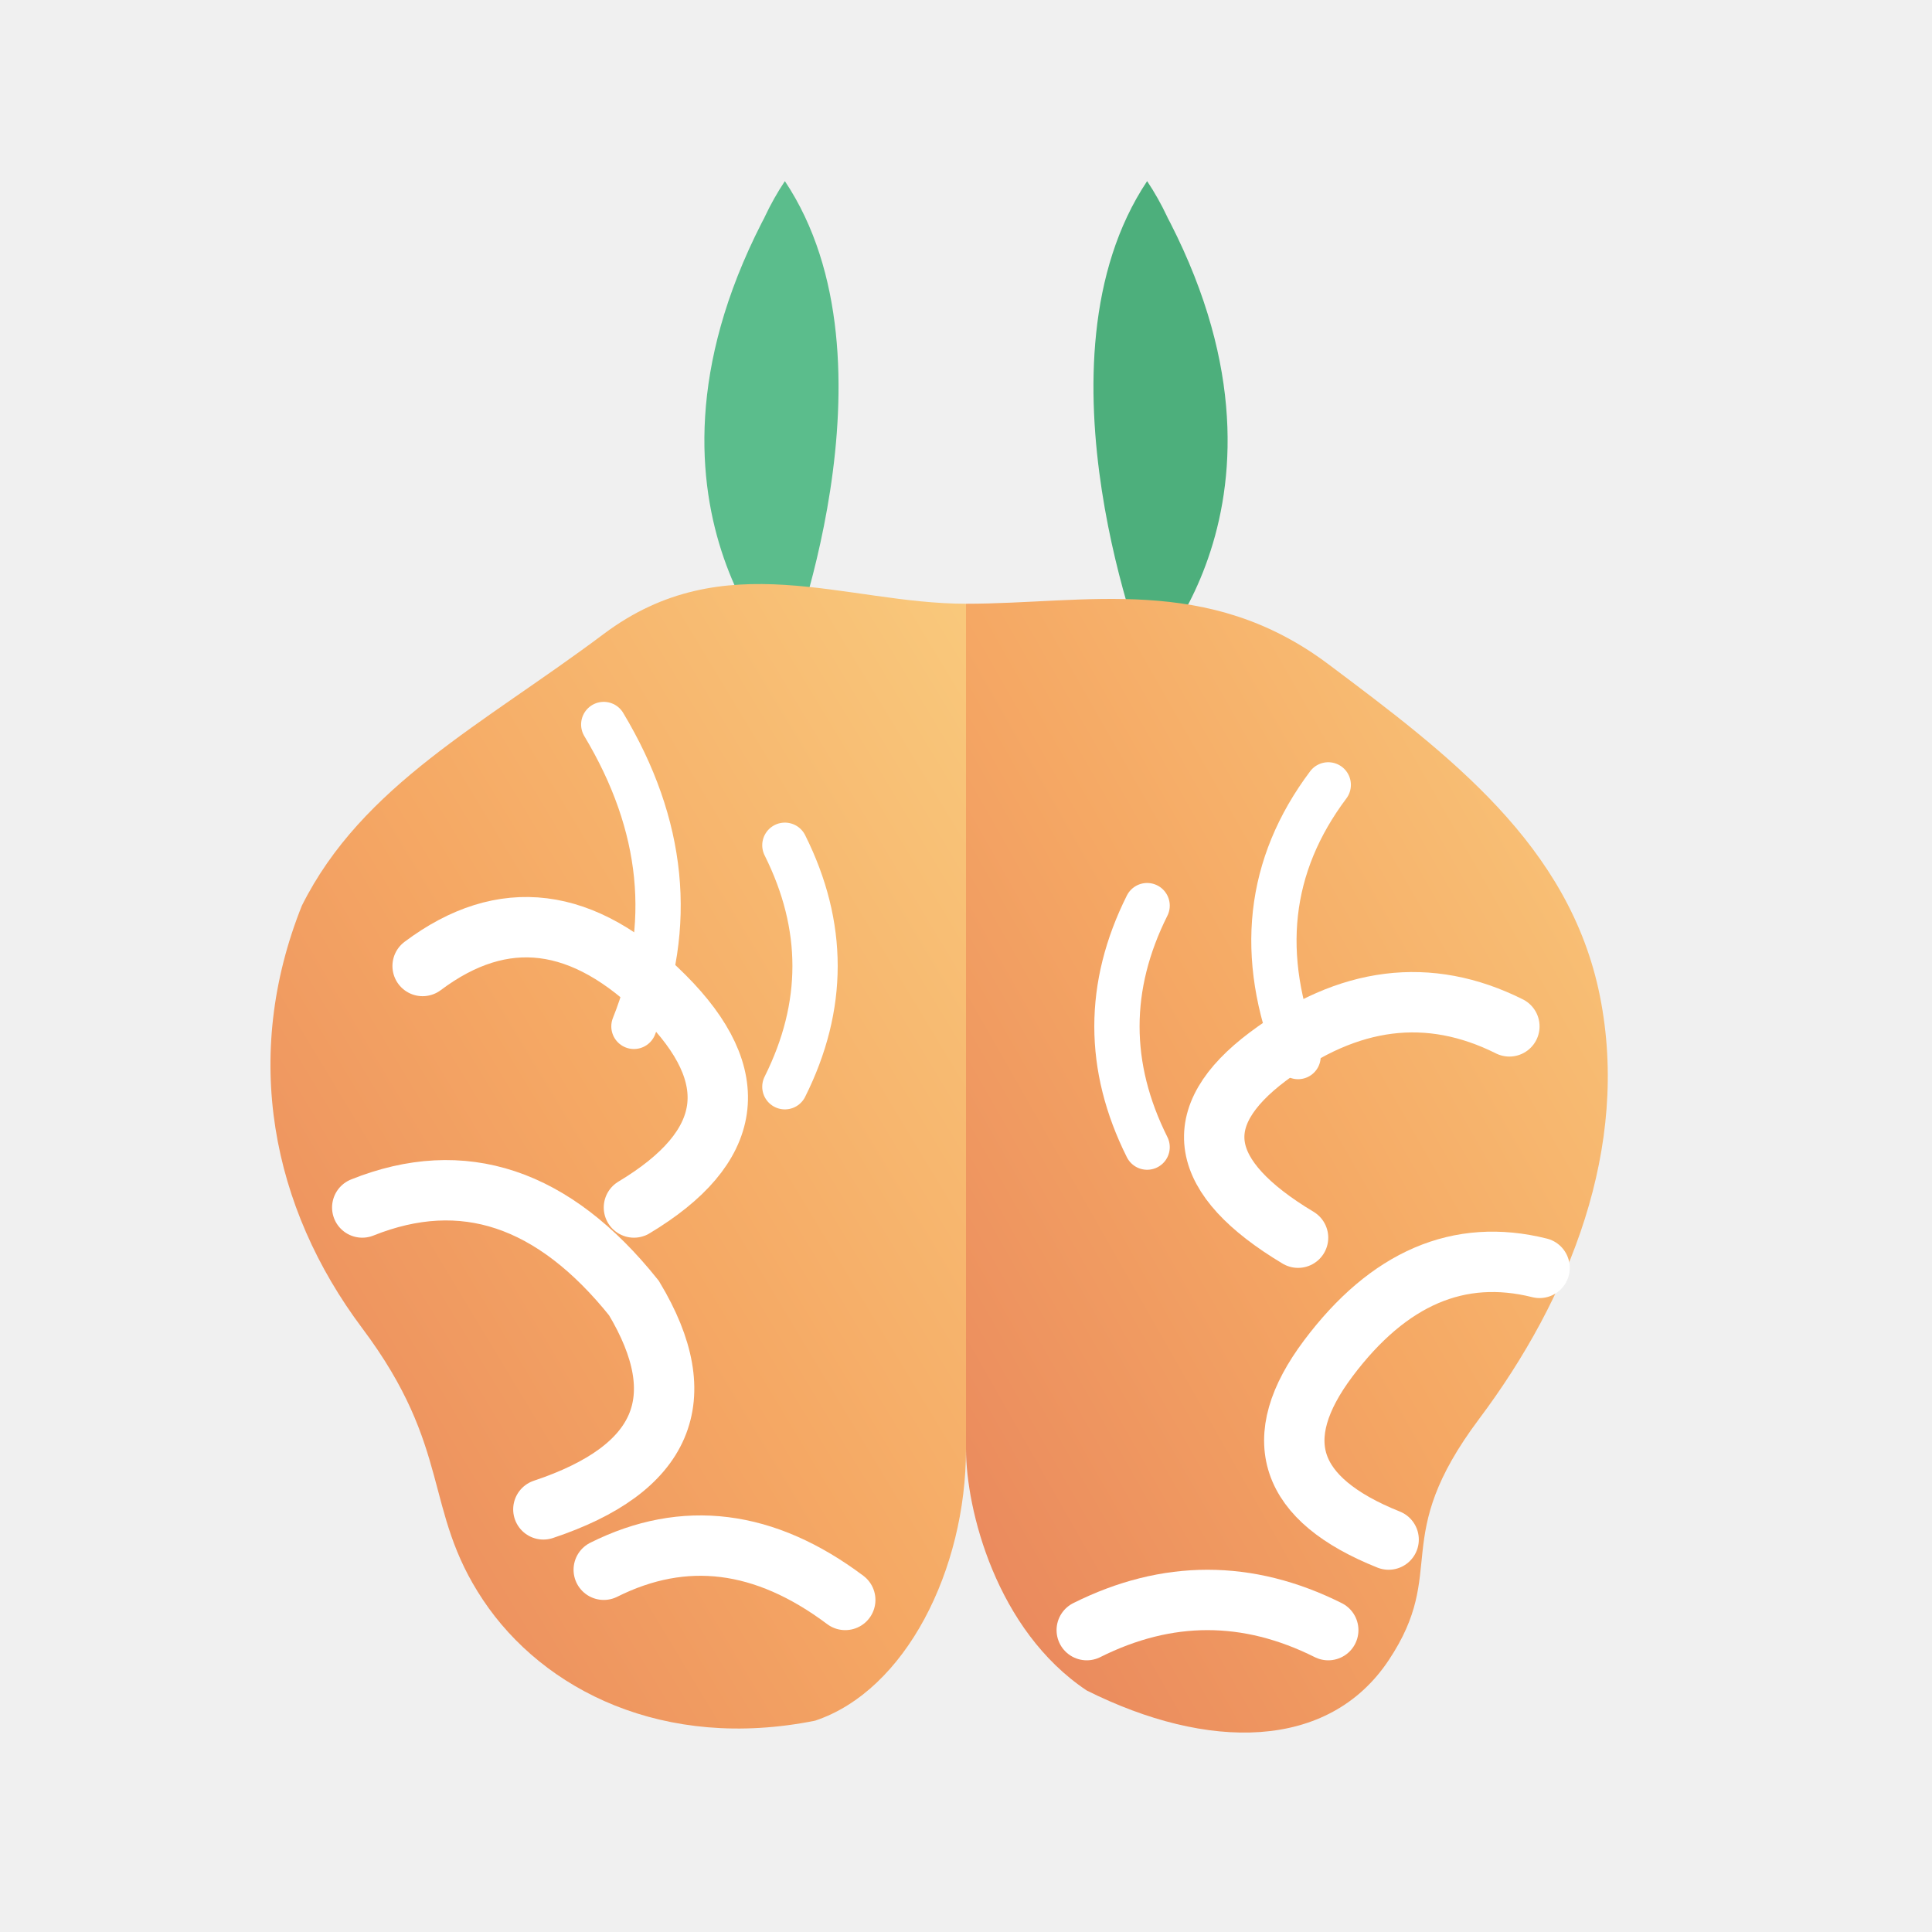
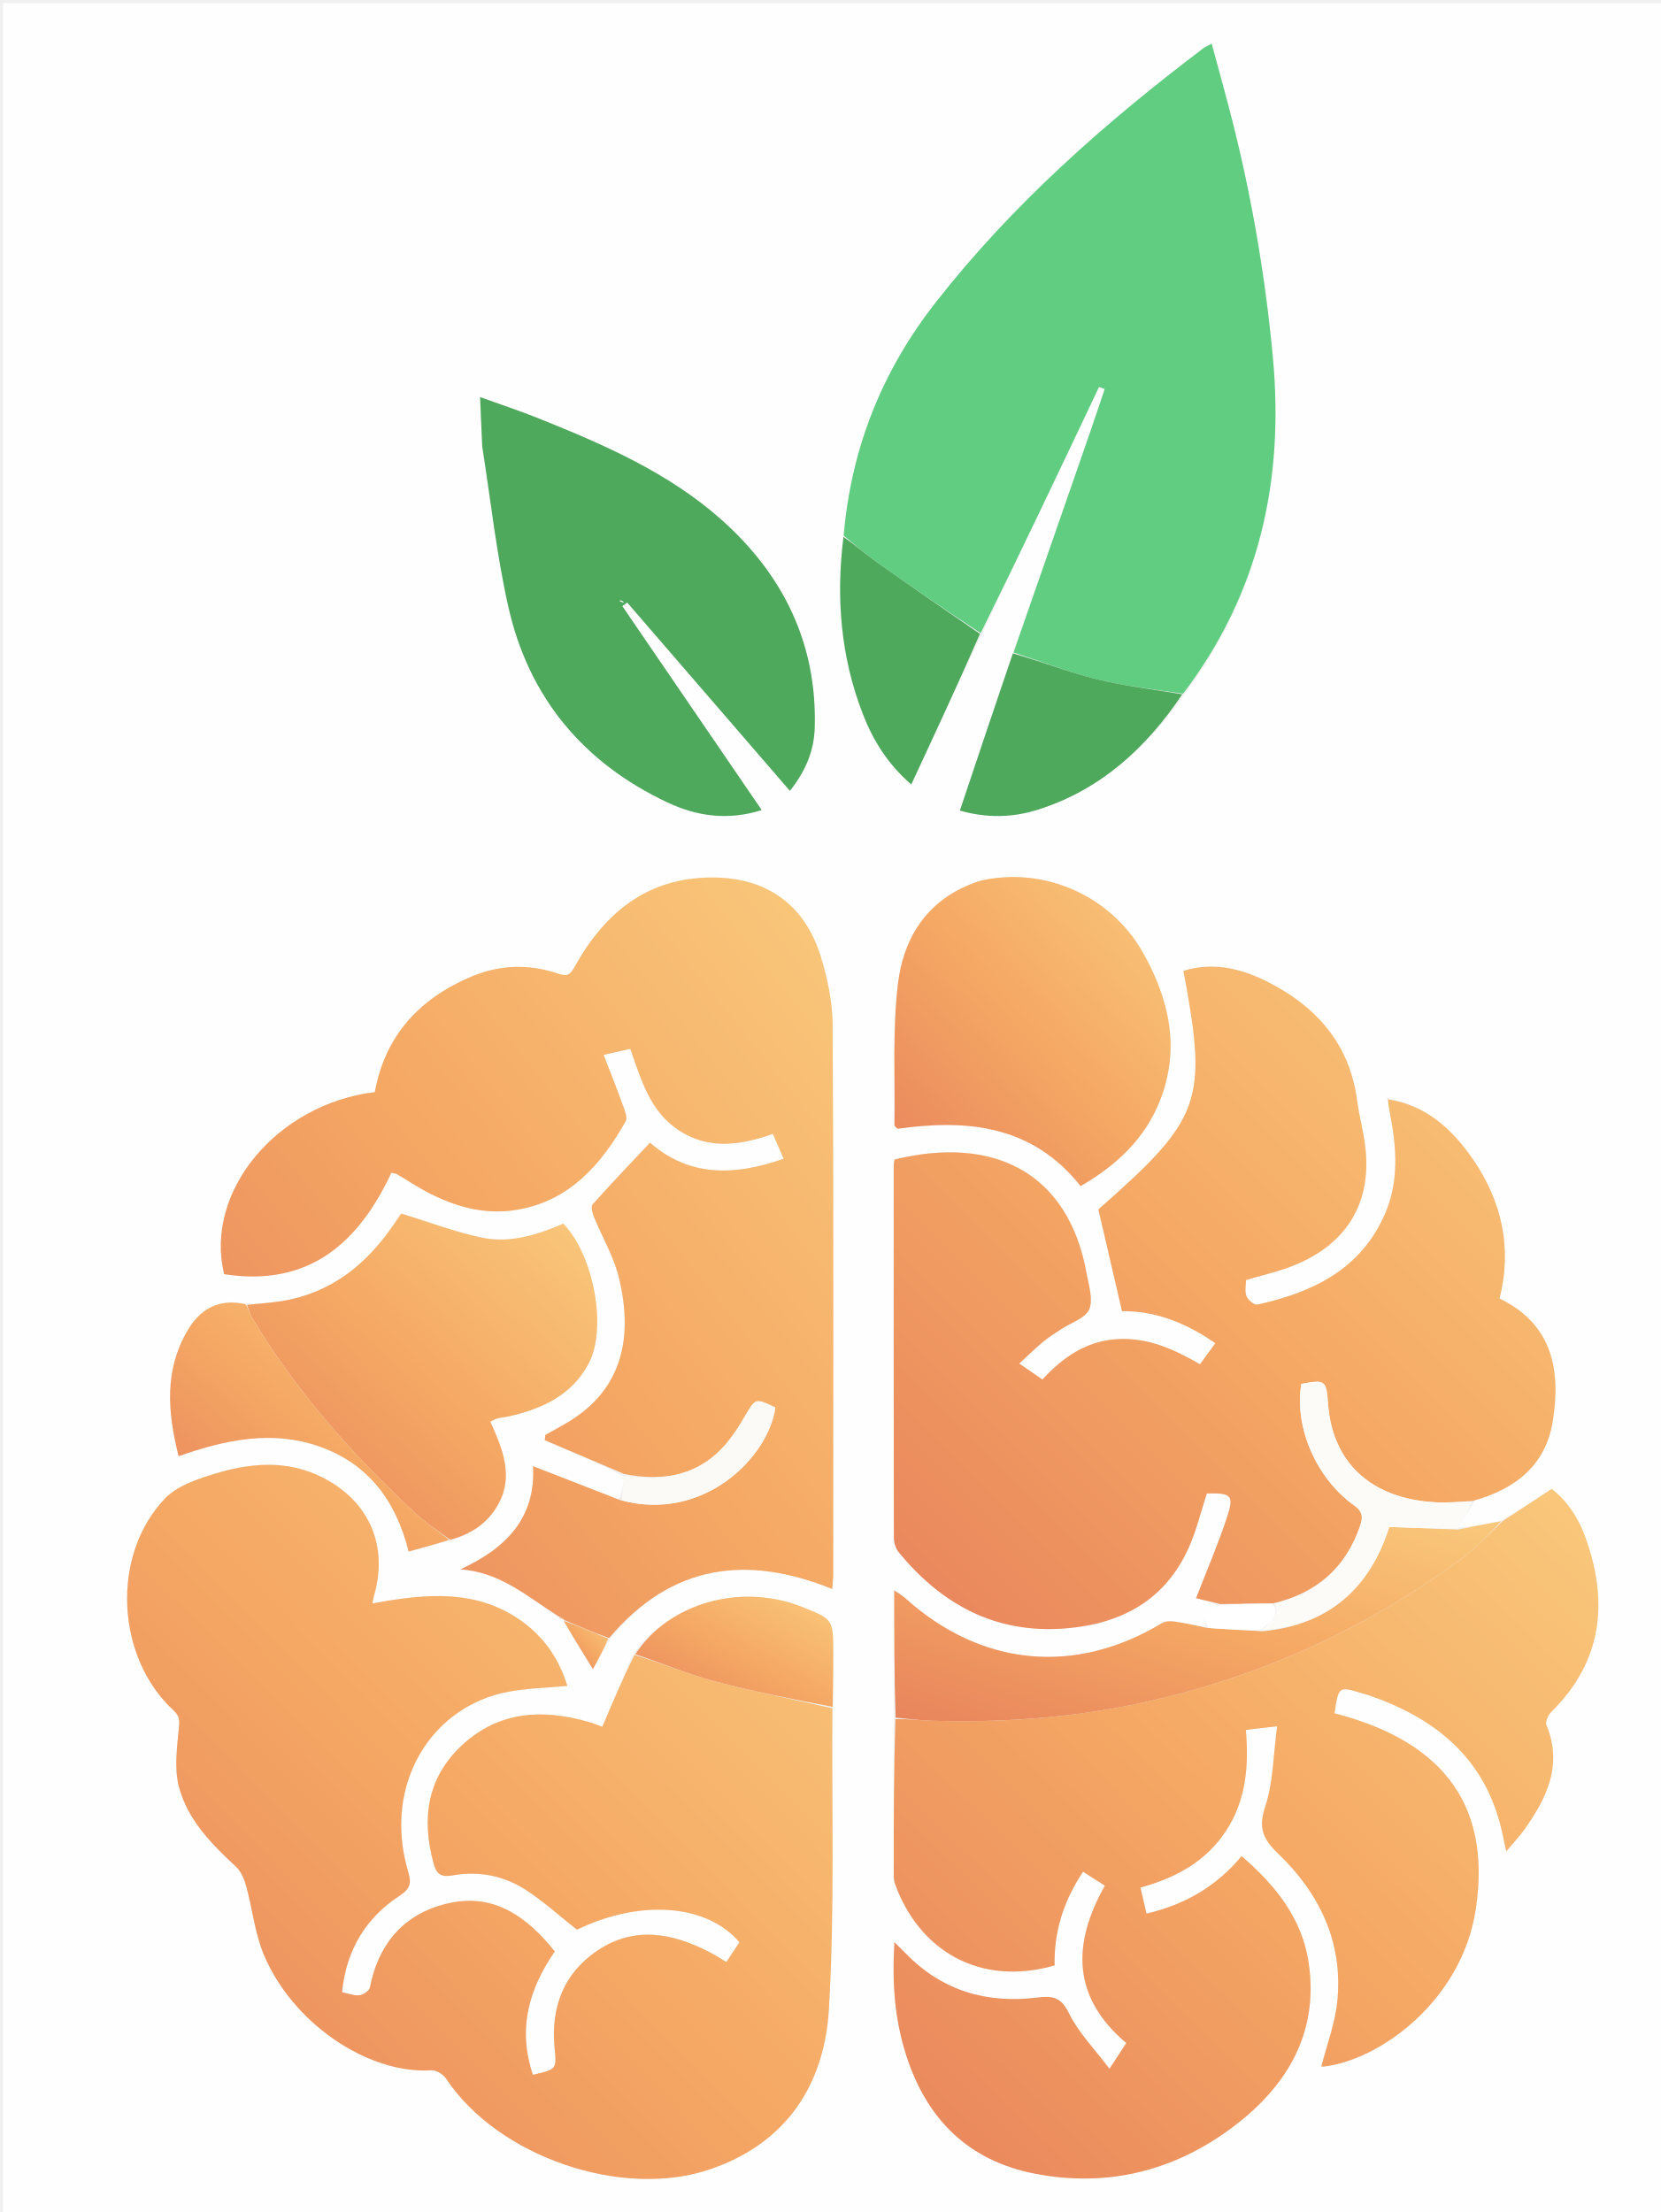
- <svg xmlns="http://www.w3.org/2000/svg" viewBox="0 0 64 64" width="64" height="64" fill="none">
+ <svg xmlns="http://www.w3.org/2000/svg" version="1.1" id="Layer_1" x="0px" y="0px" width="100%" viewBox="0 0 524 698" enable-background="new 0 0 524 698" xml:space="preserve">
  <defs>
-     <linearGradient id="brainGradient" x1="0%" y1="100%" x2="100%" y2="0%">
+     <linearGradient id="orangeGradient" x1="0%" y1="100%" x2="100%" y2="0%">
      <stop offset="0%" stop-color="#E8845C" />
      <stop offset="50%" stop-color="#F5A864" />
      <stop offset="100%" stop-color="#F9C97C" />
    </linearGradient>
  </defs>
-   <path d="M26 22 C26 22 22 12 26 6 C30 12 26 22 26 22 C26 22 20 16 26 6" fill="#5BBD8C" />
-   <path d="M38 22 C38 22 42 12 38 6 C34 12 38 22 38 22 C38 22 44 16 38 6" fill="#4DAF7C" />
-   <path d="M32 20        C28 20 24 18 20 21        C16 24 12 26 10 30        C8 35 9 40 12 44        C15 48 14 50 16 53        C18 56 22 58 27 57        C30 56 32 52 32 48        L32 20Z" fill="url(#brainGradient)" />
-   <path d="M32 20        C36 20 40 19 44 22        C48 25 52 28 53 33        C54 38 52 43 49 47        C46 51 48 52 46 55        C44 58 40 58 36 56        C33 54 32 50 32 48        L32 20Z" fill="url(#brainGradient)" />
-   <path d="M14 32 Q18 29 22 33 Q26 37 21 40" stroke="white" stroke-width="2" stroke-linecap="round" fill="none" />
-   <path d="M12 40 Q17 38 21 43 Q24 48 18 50" stroke="white" stroke-width="2" stroke-linecap="round" fill="none" />
-   <path d="M20 52 Q24 50 28 53" stroke="white" stroke-width="2" stroke-linecap="round" fill="none" />
-   <path d="M20 24 Q23 29 21 34" stroke="white" stroke-width="1.5" stroke-linecap="round" fill="none" />
-   <path d="M26 28 Q28 32 26 36" stroke="white" stroke-width="1.5" stroke-linecap="round" fill="none" />
-   <path d="M50 34 Q46 32 42 35 Q38 38 43 41" stroke="white" stroke-width="2" stroke-linecap="round" fill="none" />
-   <path d="M51 42 Q47 41 44 45 Q41 49 46 51" stroke="white" stroke-width="2" stroke-linecap="round" fill="none" />
-   <path d="M44 54 Q40 52 36 54" stroke="white" stroke-width="2" stroke-linecap="round" fill="none" />
-   <path d="M44 26 Q41 30 43 35" stroke="white" stroke-width="1.5" stroke-linecap="round" fill="none" />
-   <path d="M38 30 Q36 34 38 38" stroke="white" stroke-width="1.5" stroke-linecap="round" fill="none" />
+   <path fill="#FEFEFE" opacity="1" stroke="none" d=" M270,699   C180,699 90.5,699 1,699   C1,466.333 1,233.667 1,1   C175.667,1 350.333,1 525,1   C525,233.667 525,466.333 525,699   C440.167,699 355.333,699 270,699  M177.888,511.058   C177.888,511.058 177.84,511.13 177.899,511.83   C180.811,516.557 183.724,521.285 187.057,526.696   C189.014,523.117 190.653,520.121 192.839,516.765   C211.889,493.545 235.626,490.51 262.59,501.418   C262.723,499.312 262.877,498.003 262.877,496.693   C262.887,439.04 263.018,381.385 262.714,323.733   C262.675,316.389 261.141,308.811 258.939,301.767   C253.766,285.22 241.666,276.835 224.528,276.898   C204.09,276.973 190.725,288.123 181.322,305.047   C179.842,307.71 178.882,308.171 176.045,307.213   C166.893,304.124 157.654,304.404 148.742,308.158   C132.359,315.059 121.535,326.76 118.244,344.616   C87.371,348.373 64.373,376.02 70.719,402.065   C97.211,406.174 113.019,392.486 123.482,370.07   C124.219,370.244 124.747,370.257 125.153,370.486   C126.602,371.303 128.021,372.175 129.431,373.059   C139.864,379.606 151.087,383.898 163.501,381.69   C179.772,378.796 189.708,367.455 197.396,353.842   C198.045,352.693 197.139,350.455 196.565,348.865   C194.683,343.647 192.62,338.494 190.452,332.864   C193.929,332.079 196.296,331.544 198.866,330.963   C202.321,340.856 205.126,350.815 214.311,356.768   C223.709,362.86 233.625,361.391 243.845,357.823   C245.04,360.567 246.054,362.897 247.246,365.635   C231.575,371.183 217.318,371.3 205.089,360.569   C198.85,367.21 192.796,373.528 186.971,380.051   C186.378,380.715 186.875,382.728 187.357,383.916   C189.977,390.371 193.684,396.539 195.292,403.221   C199.761,421.782 196.458,438.045 179.926,448.314   C177.359,449.908 174.674,451.314 172.043,452.808   C171.995,453.36 171.946,453.913 171.897,454.465   C180.262,458.02 188.626,461.574 196.996,465.95   C196.649,468.375 196.303,470.801 195.16,473.145   C186.27,469.689 177.38,466.232 168.175,462.652   C169.1,479.032 159.532,488.697 145.211,495.216   C157.847,496.02 166.564,503.958 176.416,510.527   C176.928,510.723 177.44,510.92 177.888,511.058  M380.049,513.494   C376.963,512.879 373.894,512.144 370.784,511.703   C369.447,511.513 367.755,511.486 366.679,512.137   C339.202,528.78 309.45,525.888 285.464,504.165   C284.591,503.374 283.518,502.804 282.135,501.854   C282.135,515.761 282.135,528.892 282.011,542.951   C281.997,558.779 281.974,574.607 281.983,590.435   C281.984,591.757 281.927,593.176 282.359,594.385   C289.828,615.298 308.883,626.987 332.736,620.206   C332.495,609.574 335.561,599.839 341.713,590.62   C344.174,592.197 346.216,593.507 348.595,595.032   C338.257,613.371 338.205,630.201 355.358,644.688   C353.807,647.059 352.404,649.207 350.051,652.805   C345.243,646.407 340.205,641.348 337.258,635.274   C334.778,630.161 332.086,629.733 327.265,630.33   C311.345,632.301 297.257,628.222 285.829,616.472   C284.792,615.406 283.718,614.376 282.197,612.87   C281.401,625.662 282.284,637.227 285.884,648.471   C292.352,668.675 305.508,681.863 326.637,685.928   C349.474,690.322 370.545,685.019 388.894,671.245   C405.722,658.613 416.079,641.987 412.955,619.746   C410.952,605.483 402.529,595.013 391.742,585.705   C383.69,595.321 373.848,601.017 361.734,603.839   C361.072,600.989 360.487,598.468 359.826,595.62   C371.051,592.535 380.522,587.383 386.879,577.644   C393.168,568.009 394.047,557.227 393.084,545.865   C396.182,545.508 398.719,545.215 402.945,544.727   C401.718,553.875 401.738,562.379 399.2,570.035   C396.989,576.705 398.37,580.21 403.137,584.78   C416.359,597.458 423.871,612.973 421.909,631.723   C421.193,638.564 418.652,645.214 416.61,652.06   C416.765,652.067 416.92,652.074 417.888,652.219   C435.073,650.222 461.226,631.529 465.625,602.42   C470.922,567.374 452.784,548.822 421.042,540.627   C422.345,532.078 422.345,532.078 429.65,534.289   C430.445,534.53 431.254,534.731 432.039,535.003   C452.361,542.046 467.746,554.087 473.399,575.942   C474.001,578.269 474.447,580.636 475.231,584.187   C477.65,581.306 479.464,579.425 480.958,577.317   C488.022,567.348 493.128,556.97 487.906,544.323   C487.492,543.322 488.42,541.222 489.369,540.285   C505.71,524.142 507.629,505.24 500.019,484.612   C497.835,478.691 494.322,473.509 489.566,469.828   C484.03,473.464 479.046,476.738 473.268,480.001   C468.853,480.887 464.438,481.772 460.025,481.982   C461.656,479.252 463.288,476.523 465.478,473.344   C478.42,469.809 487.697,462.113 489.891,448.564   C492.496,432.483 489.929,417.903 473.127,409.753   C477.161,393.624 473.806,378.888 464.57,365.585   C458.103,356.269 449.954,348.799 437.984,346.622   C437.868,346.588 437.753,346.554 437.638,346.52   C437.744,346.693 437.85,346.865 437.89,347.871   C438.106,349.013 438.315,350.157 438.538,351.297   C440.644,362.05 441.476,372.752 436.926,383.153   C429.252,400.694 414.082,407.813 396.724,411.669   C395.763,411.882 393.746,410.208 393.267,408.998   C392.658,407.459 393.12,405.497 393.12,403.918   C397.992,402.486 402.529,401.437 406.859,399.829   C424.35,393.334 432.743,380.243 430.819,362.368   C430.269,357.26 428.846,352.251 428.164,347.152   C425.721,328.891 414.754,317.05 398.984,309.353   C391.057,305.484 382.372,303.555 373.39,306.36   C381.12,347.607 379.19,352.931 346.545,381.634   C349.038,392.362 351.463,402.801 354.004,413.741   C364.42,413.603 374.117,417.355 383.442,423.852   C381.717,426.22 380.218,428.277 378.612,430.483   C370.177,425.645 361.975,421.94 352.35,422.572   C342.541,423.216 335.299,428.381 328.887,435.3   C326.398,433.59 324.296,432.146 321.571,430.273   C324.478,427.604 326.722,425.379 329.146,423.372   C330.929,421.896 332.932,420.68 334.866,419.392   C337.907,417.367 342.41,416.009 343.639,413.204   C344.976,410.156 343.533,405.732 342.864,401.986   C337.066,369.526 313.084,358.315 282.222,365.889   C282.141,366.483 281.978,367.128 281.977,367.774   C281.964,406.925 281.948,446.076 282.026,485.227   C282.029,486.757 282.564,488.607 283.514,489.765   C297.116,506.34 314.159,515.619 336.143,513.85   C353.845,512.425 367.764,504.931 375.193,488.061   C377.568,482.669 378.95,476.841 380.768,471.268   C388.49,471.087 389.413,471.797 387.186,478.604   C384.376,487.192 380.77,495.519 377.368,504.32   C379.244,504.772 382.117,505.464 384.832,506.852   C382.997,507.648 381.161,508.444 379.336,509.235   C379.932,510.856 380.423,512.19 380.049,513.494  M142.743,485.987   C148.618,484.074 153.514,480.829 156.764,475.451   C162.392,466.14 158.605,457.303 154.703,448.592   C155.86,448.067 156.432,447.695 157.058,447.546   C158.183,447.278 159.351,447.198 160.481,446.946   C171.074,444.586 180.581,440.16 185.789,430.138   C191.689,418.784 187.139,395.718 177.716,386.13   C169.605,389.627 161.031,392.386 152.177,390.563   C143.677,388.813 135.469,385.652 126.586,382.944   C126.185,383.531 125.256,384.881 124.334,386.236   C115.664,398.973 104.482,408.073 88.816,410.56   C85.223,411.13 81.576,411.359 77.124,411.392   C68.942,409.583 63.07,413.192 59.146,419.885   C51.828,432.366 52.838,445.549 56.351,459.498   C71.224,454.28 85.864,451.223 100.687,456.418   C116.01,461.788 124.863,473.299 128.926,489.583   C133.526,488.336 137.768,487.186 142.743,485.987  M374.013,218.714   C397.476,187.031 405.208,151.305 401.579,112.549   C399.264,87.825 395.142,63.429 389.126,39.351   C387.011,30.888 384.631,22.49 382.3,13.794   C380.921,14.528 380.283,14.766 379.764,15.159   C348.591,38.747 319.456,64.462 295.242,95.401   C278.257,117.104 268.502,141.58 266.041,169.881   C263.715,188.806 265.295,207.326 272.192,225.196   C275.43,233.582 280.083,241.112 287.515,247.536   C295.042,231.345 302.295,215.742 310.001,199.656   C322.251,173.806 334.501,147.955 346.751,122.105   C347.35,122.322 347.948,122.539 348.547,122.756   C346.964,127.445 345.413,132.145 343.791,136.821   C335.802,159.848 327.794,182.868 319.357,206.459   C313.895,222.777 308.433,239.095 302.847,255.786   C311.537,258.23 319.574,257.984 327.455,255.496   C347.374,249.208 361.786,235.832 374.013,218.714  M199.541,522.422   C196.426,529.781 193.311,537.14 190.03,544.89   C189.138,544.571 187.473,543.877 185.752,543.378   C171.325,539.189 157.538,539.903 145.987,550.496   C134.763,560.789 132.899,573.771 136.814,588.096   C137.82,591.778 139.565,592.355 142.885,591.768   C151.271,590.286 159.238,591.954 166.255,596.591   C171.74,600.215 176.669,604.68 182.026,608.914   C201.908,599.287 222.937,600.725 233.294,612.876   C231.997,614.842 230.658,616.873 229.179,619.117   C227.241,617.968 225.727,616.977 224.132,616.14   C212.414,609.991 200.316,607.622 188.619,615.414   C177.859,622.582 173.744,633.38 174.97,646.192   C175.619,652.972 175.656,652.969 168.155,654.703   C163.258,640.444 166.812,627.694 175.054,615.771   C166.464,605.066 156.277,597.547 142.262,600.416   C128.086,603.318 119.524,612.75 116.694,627.189   C116.493,628.213 114.611,629.454 113.392,629.599   C111.72,629.797 109.934,629.045 107.917,628.644   C109.239,615.293 115.438,605.168 126.114,598.178   C129.904,595.695 129.711,593.786 128.671,590.2   C120.778,563 136.105,538.249 160.612,533.797   C166.548,532.719 172.655,532.585 178.984,531.988   C176.619,524.08 172.17,517.302 165.58,512.285   C151.002,501.186 134.424,502.823 117.484,505.984   C117.704,504.905 117.783,504.289 117.956,503.7   C122.629,487.841 116.521,473.726 101.789,466.237   C90.452,460.474 78.78,461.645 67.301,465.18   C61.889,466.846 55.759,468.966 52.038,472.868   C34.947,490.791 36.524,522.891 54.748,539.715   C56.83,541.638 56.637,543.171 56.392,545.719   C55.815,551.706 54.965,558.1 56.433,563.756   C59.141,574.188 66.659,581.819 74.45,589.034   C76.078,590.543 77.097,593.034 77.704,595.261   C79.619,602.274 80.362,609.72 83.071,616.383   C91.851,637.976 115.736,654.563 136.147,653.281   C137.635,653.187 139.823,654.53 140.7,655.857   C156.999,680.51 196.18,694.062 224.11,684.5   C248.187,676.258 260.124,657.757 261.533,633.934   C263.397,602.398 262.382,570.69 262.836,538.133   C262.855,532.64 262.886,527.146 262.89,521.653   C262.899,510.978 262.893,510.978 253.002,507.046   C233.752,499.391 210.974,505.825 199.541,522.422  M152.171,141.31   C154.845,158.042 156.667,174.967 160.382,191.464   C166.811,220.011 183.937,240.591 210.42,253.133   C219.802,257.575 229.617,259.007 240.326,255.618   C225.463,233.869 210.902,212.562 196.341,191.256   C196.859,190.881 197.376,190.507 197.893,190.133   C214.9,209.82 231.907,229.507 249.219,249.547   C254.223,243.241 256.831,236.895 257.049,229.684   C257.852,203.084 247.076,181.345 227.676,164.049   C210.949,149.134 190.494,140.274 169.899,132.006   C164.018,129.646 157.985,127.663 151.463,125.305   C151.717,131.093 151.921,135.73 152.171,141.31  M308.832,278.027   C292.966,283.172 285.072,295.368 283.273,310.715   C281.557,325.346 282.429,340.28 282.196,355.081   C282.192,355.322 282.605,355.568 283.157,356.185   C304.868,353.144 325.553,354.859 340.942,374.277   C352.205,367.747 361.217,359.384 365.988,347.275   C372.5,330.748 368.843,315.032 360.466,300.353   C350.171,282.315 328.97,273.303 308.832,278.027  z" />
+   <path fill="url(#orangeGradient)" opacity="1" stroke="none" d=" M262.605,539.056   C262.382,570.69 263.397,602.398 261.533,633.934   C260.124,657.757 248.187,676.258 224.11,684.5   C196.18,694.062 156.999,680.51 140.7,655.857   C139.823,654.53 137.635,653.187 136.147,653.281   C115.736,654.563 91.851,637.976 83.071,616.383   C80.362,609.72 79.619,602.274 77.704,595.261   C77.097,593.034 76.078,590.543 74.45,589.034   C66.659,581.819 59.141,574.188 56.433,563.756   C54.965,558.1 55.815,551.706 56.392,545.719   C56.637,543.171 56.83,541.638 54.748,539.715   C36.524,522.891 34.947,490.791 52.038,472.868   C55.759,468.966 61.889,466.846 67.301,465.18   C78.78,461.645 90.452,460.474 101.789,466.237   C116.521,473.726 122.629,487.841 117.956,503.7   C117.783,504.289 117.704,504.905 117.484,505.984   C134.424,502.823 151.002,501.186 165.58,512.285   C172.17,517.302 176.619,524.08 178.984,531.988   C172.655,532.585 166.548,532.719 160.612,533.797   C136.105,538.249 120.778,563 128.671,590.2   C129.711,593.786 129.904,595.695 126.114,598.178   C115.438,605.168 109.239,615.293 107.917,628.644   C109.934,629.045 111.72,629.797 113.392,629.599   C114.611,629.454 116.493,628.213 116.694,627.189   C119.524,612.75 128.086,603.318 142.262,600.416   C156.277,597.547 166.464,605.066 175.054,615.771   C166.812,627.694 163.258,640.444 168.155,654.703   C175.656,652.969 175.619,652.972 174.97,646.192   C173.744,633.38 177.859,622.582 188.619,615.414   C200.316,607.622 212.414,609.991 224.132,616.14   C225.727,616.977 227.241,617.968 229.179,619.117   C230.658,616.873 231.997,614.842 233.294,612.876   C222.937,600.725 201.908,599.287 182.026,608.914   C176.669,604.68 171.74,600.215 166.255,596.591   C159.238,591.954 151.271,590.286 142.885,591.768   C139.565,592.355 137.82,591.778 136.814,588.096   C132.899,573.771 134.763,560.789 145.987,550.496   C157.538,539.903 171.325,539.189 185.752,543.378   C187.473,543.877 189.138,544.571 190.03,544.89   C193.311,537.14 196.426,529.781 200.185,522.215   C208.92,524.854 216.872,528.219 225.134,530.425   C237.51,533.729 250.104,536.22 262.605,539.056  z" />
+   <path fill="url(#orangeGradient)" opacity="1" stroke="none" d=" M438.06,346.933   C449.954,348.799 458.103,356.269 464.57,365.585   C473.806,378.888 477.161,393.624 473.127,409.753   C489.929,417.903 492.496,432.483 489.891,448.564   C487.697,462.113 478.42,469.809 464.738,473.597   C460.179,473.925 456.343,474.266 452.543,474.031   C432.416,472.784 420.302,461.437 418.998,442.807   C418.492,435.562 418.088,435.269 410.591,436.693   C408.298,450.145 415.144,466.357 427.12,474.946   C429.844,476.899 430.154,478.524 429.119,481.536   C424.574,494.767 415.434,502.717 401.533,505.989   C395.707,506.037 390.349,506.097 384.991,506.157   C382.117,505.464 379.244,504.772 377.368,504.32   C380.77,495.519 384.376,487.192 387.186,478.604   C389.413,471.797 388.49,471.087 380.768,471.268   C378.95,476.841 377.568,482.669 375.193,488.061   C367.764,504.931 353.845,512.425 336.143,513.85   C314.159,515.619 297.116,506.34 283.514,489.765   C282.564,488.607 282.029,486.757 282.026,485.227   C281.948,446.076 281.964,406.925 281.977,367.774   C281.978,367.128 282.141,366.483 282.222,365.889   C313.084,358.315 337.066,369.526 342.864,401.986   C343.533,405.732 344.976,410.156 343.639,413.204   C342.41,416.009 337.907,417.367 334.866,419.392   C332.932,420.68 330.929,421.896 329.146,423.372   C326.722,425.379 324.478,427.604 321.571,430.273   C324.296,432.146 326.398,433.59 328.887,435.3   C335.299,428.381 342.541,423.216 352.35,422.572   C361.975,421.94 370.177,425.645 378.612,430.483   C380.218,428.277 381.717,426.22 383.442,423.852   C374.117,417.355 364.42,413.603 354.004,413.741   C351.463,402.801 349.038,392.362 346.545,381.634   C379.19,352.931 381.12,347.607 373.39,306.36   C382.372,303.555 391.057,305.484 398.984,309.353   C414.754,317.05 425.721,328.891 428.164,347.152   C428.846,352.251 430.269,357.26 430.819,362.368   C432.743,380.243 424.35,393.334 406.859,399.829   C402.529,401.437 397.992,402.486 393.12,403.918   C393.12,405.497 392.658,407.459 393.267,408.998   C393.746,410.208 395.763,411.882 396.724,411.669   C414.082,407.813 429.252,400.694 436.926,383.153   C441.476,372.752 440.644,362.05 438.538,351.297   C438.315,350.157 438.106,349.013 437.95,347.429   C438.01,346.987 438.06,346.933 438.06,346.933  z" />
+   <path fill="url(#orangeGradient)" opacity="1" stroke="none" d=" M474.062,480.012   C479.046,476.738 484.03,473.464 489.566,469.828   C494.322,473.509 497.835,478.691 500.019,484.612   C507.629,505.24 505.71,524.142 489.369,540.285   C488.42,541.222 487.492,543.322 487.906,544.323   C493.128,556.97 488.022,567.348 480.958,577.317   C479.464,579.425 477.65,581.306 475.231,584.187   C474.447,580.636 474.001,578.269 473.399,575.942   C467.746,554.087 452.361,542.046 432.039,535.003   C431.254,534.731 430.445,534.53 429.65,534.289   C422.345,532.078 422.345,532.078 421.042,540.627   C452.784,548.822 470.922,567.374 465.625,602.42   C461.226,631.529 435.073,650.222 417.449,652.117   C417.011,652.014 416.944,651.951 416.944,651.951   C418.652,645.214 421.193,638.564 421.909,631.723   C423.871,612.973 416.359,597.458 403.137,584.78   C398.37,580.21 396.989,576.705 399.2,570.035   C401.738,562.379 401.718,553.875 402.945,544.727   C398.719,545.215 396.182,545.508 393.084,545.865   C394.047,557.227 393.168,568.009 386.879,577.644   C380.522,587.383 371.051,592.535 359.826,595.62   C360.487,598.468 361.072,600.989 361.734,603.839   C373.848,601.017 383.69,595.321 391.742,585.705   C402.529,595.013 410.952,605.483 412.955,619.746   C416.079,641.987 405.722,658.613 388.894,671.245   C370.545,685.019 349.474,690.322 326.637,685.928   C305.508,681.863 292.352,668.675 285.884,648.471   C282.284,637.227 281.401,625.662 282.197,612.87   C283.718,614.376 284.792,615.406 285.829,616.472   C297.257,628.222 311.345,632.301 327.265,630.33   C332.086,629.733 334.778,630.161 337.258,635.274   C340.205,641.348 345.243,646.407 350.051,652.805   C352.404,649.207 353.807,647.059 355.358,644.688   C338.205,630.201 338.257,613.371 348.595,595.032   C346.216,593.507 344.174,592.197 341.713,590.62   C335.561,599.839 332.495,609.574 332.736,620.206   C308.883,626.987 289.828,615.298 282.359,594.385   C281.927,593.176 281.984,591.757 281.983,590.435   C281.974,574.607 281.997,558.779 282.512,542.482   C286.472,542.338 289.924,542.848 293.39,542.958   C315.187,543.65 336.84,542.19 358.208,537.747   C395.986,529.892 430.425,514.404 461.52,491.599   C466.081,488.255 469.9,483.899 474.062,480.012  z" />
+   <path fill="url(#orangeGradient)" opacity="1" stroke="none" d=" M176.19,509.998   C166.564,503.958 157.847,496.02 145.211,495.216   C159.532,488.697 169.1,479.032 168.175,462.652   C177.38,466.232 186.27,469.689 195.849,473.429   C221.954,480.351 242.452,459.926 244.632,444.141   C238.276,441.121 238.355,441.167 235.019,446.915   C233.357,449.778 231.556,452.613 229.451,455.156   C220.85,465.547 209.597,467.614 196.99,465.129   C188.626,461.574 180.262,458.02 171.897,454.465   C171.946,453.913 171.995,453.36 172.043,452.808   C174.674,451.314 177.359,449.908 179.926,448.314   C196.458,438.045 199.761,421.782 195.292,403.221   C193.684,396.539 189.977,390.371 187.357,383.916   C186.875,382.728 186.378,380.715 186.971,380.051   C192.796,373.528 198.85,367.21 205.089,360.569   C217.318,371.3 231.575,371.183 247.246,365.635   C246.054,362.897 245.04,360.567 243.845,357.823   C233.625,361.391 223.709,362.86 214.311,356.768   C205.126,350.815 202.321,340.856 198.866,330.963   C196.296,331.544 193.929,332.079 190.452,332.864   C192.62,338.494 194.683,343.647 196.565,348.865   C197.139,350.455 198.045,352.693 197.396,353.842   C189.708,367.455 179.772,378.796 163.501,381.69   C151.087,383.898 139.864,379.606 129.431,373.059   C128.021,372.175 126.602,371.303 125.153,370.486   C124.747,370.257 124.219,370.244 123.482,370.07   C113.019,392.486 97.211,406.174 70.719,402.065   C64.373,376.02 87.371,348.373 118.244,344.616   C121.535,326.76 132.359,315.059 148.742,308.158   C157.654,304.404 166.893,304.124 176.045,307.213   C178.882,308.171 179.842,307.71 181.322,305.047   C190.725,288.123 204.09,276.973 224.528,276.898   C241.666,276.835 253.766,285.22 258.939,301.767   C261.141,308.811 262.675,316.389 262.714,323.733   C263.018,381.385 262.887,439.04 262.877,496.693   C262.877,498.003 262.723,499.312 262.59,501.418   C235.626,490.51 211.889,493.545 192.181,516.882   C186.962,515.043 182.401,513.087 177.84,511.13   C177.84,511.13 177.888,511.058 177.801,510.83   C177.206,510.401 176.698,510.2 176.19,509.998  z" />
+   <path fill="#60CD80" opacity="1" stroke="none" d=" M319.793,205.891   C327.794,182.868 335.802,159.848 343.791,136.821   C345.413,132.145 346.964,127.445 348.547,122.756   C347.948,122.539 347.35,122.322 346.751,122.105   C334.501,147.955 322.251,173.806 309.411,199.774   C297.896,192.269 286.93,184.706 276.072,176.991   C272.633,174.547 269.482,171.698 266.199,169.034   C268.502,141.58 278.257,117.104 295.242,95.401   C319.456,64.462 348.591,38.747 379.764,15.159   C380.283,14.766 380.921,14.528 382.3,13.794   C384.631,22.49 387.011,30.888 389.126,39.351   C395.142,63.429 399.264,87.825 401.579,112.549   C405.208,151.305 397.476,187.031 373.272,218.886   C363.597,217.499 354.542,216.434 345.767,214.242   C336.963,212.043 328.439,208.721 319.793,205.891  z" />
+   <path fill="#4EA95C" opacity="1" stroke="none" d=" M152.148,140.839   C151.921,135.73 151.717,131.093 151.463,125.305   C157.985,127.663 164.018,129.646 169.899,132.006   C190.494,140.274 210.949,149.134 227.676,164.049   C247.076,181.345 257.852,203.084 257.049,229.684   C256.831,236.895 254.223,243.241 249.219,249.547   C231.907,229.507 214.9,209.82 197.893,190.133   C197.376,190.507 196.859,190.881 196.341,191.256   C210.902,212.562 225.463,233.869 240.326,255.618   C229.617,259.007 219.802,257.575 210.42,253.133   C183.937,240.591 166.811,220.011 160.382,191.464   C156.667,174.967 154.845,158.042 152.148,140.839  M195.323,189.692   C195.837,189.845 196.35,189.998 196.864,190.15   C196.525,189.805 196.187,189.46 195.323,189.692  z" />
+   <path fill="url(#orangeGradient)" opacity="1" stroke="none" d=" M77.954,411.746   C81.576,411.359 85.223,411.13 88.816,410.56   C104.482,408.073 115.664,398.973 124.334,386.236   C125.256,384.881 126.185,383.531 126.586,382.944   C135.469,385.652 143.677,388.813 152.177,390.563   C161.031,392.386 169.605,389.627 177.716,386.13   C187.139,395.718 191.689,418.784 185.789,430.138   C180.581,440.16 171.074,444.586 160.481,446.946   C159.351,447.198 158.183,447.278 157.058,447.546   C156.432,447.695 155.86,448.067 154.703,448.592   C158.605,457.303 162.392,466.14 156.764,475.451   C153.514,480.829 148.618,484.074 142.066,485.872   C137.908,482.979 134.238,480.406 130.977,477.39   C111.196,459.096 93.458,439.069 79.554,415.858   C78.809,414.614 78.478,413.122 77.954,411.746  z" />
+   <path fill="url(#orangeGradient)" opacity="1" stroke="none" d=" M309.241,277.951   C328.97,273.303 350.171,282.315 360.466,300.353   C368.843,315.032 372.5,330.748 365.988,347.275   C361.217,359.384 352.205,367.747 340.942,374.277   C325.553,354.859 304.868,353.144 283.157,356.185   C282.605,355.568 282.192,355.322 282.196,355.081   C282.429,340.28 281.557,325.346 283.273,310.715   C285.072,295.368 292.966,283.172 309.241,277.951  z" />
+   <path fill="url(#orangeGradient)" opacity="1" stroke="none" d=" M473.665,480.006   C469.9,483.899 466.081,488.255 461.52,491.599   C430.425,514.404 395.986,529.892 358.208,537.747   C336.84,542.19 315.187,543.65 293.39,542.958   C289.924,542.848 286.472,542.338 282.574,542.018   C282.135,528.892 282.135,515.761 282.135,501.854   C283.518,502.804 284.591,503.374 285.464,504.165   C309.45,525.888 339.202,528.78 366.679,512.137   C367.755,511.486 369.447,511.513 370.784,511.703   C373.894,512.144 376.963,512.879 380.807,513.682   C387.042,514.145 392.52,514.42 398.403,514.757   C419.786,512.728 432.357,500.612 438.325,481.836   C445.9,482.123 452.961,482.39 460.023,482.658   C464.438,481.772 468.853,480.887 473.665,480.006  z" />
+   <path fill="#4FA95D" opacity="1" stroke="none" d=" M319.575,206.175   C328.439,208.721 336.963,212.043 345.767,214.242   C354.542,216.434 363.597,217.499 373.018,219.082   C361.786,235.832 347.374,249.208 327.455,255.496   C319.574,257.984 311.537,258.23 302.847,255.786   C308.433,239.095 313.895,222.777 319.575,206.175  z" />
+   <path fill="#4EA95C" opacity="1" stroke="none" d=" M266.12,169.458   C269.482,171.698 272.633,174.547 276.072,176.991   C286.93,184.706 297.896,192.269 309.184,200.015   C302.295,215.742 295.042,231.345 287.515,247.536   C280.083,241.112 275.43,233.582 272.192,225.196   C265.295,207.326 263.715,188.806 266.12,169.458  z" />
+   <path fill="url(#orangeGradient)" opacity="1" stroke="none" d=" M77.539,411.569   C78.478,413.122 78.809,414.614 79.554,415.858   C93.458,439.069 111.196,459.096 130.977,477.39   C134.238,480.406 137.908,482.979 141.7,485.896   C137.768,487.186 133.526,488.336 128.926,489.583   C124.863,473.299 116.01,461.788 100.687,456.418   C85.864,451.223 71.224,454.28 56.351,459.498   C52.838,445.549 51.828,432.366 59.146,419.885   C63.07,413.192 68.942,409.583 77.539,411.569  z" />
+   <path fill="url(#orangeGradient)" opacity="1" stroke="none" d=" M262.72,538.595   C250.104,536.22 237.51,533.729 225.134,530.425   C216.872,528.219 208.92,524.854 200.451,522.002   C210.974,505.825 233.752,499.391 253.002,507.046   C262.893,510.978 262.899,510.978 262.89,521.653   C262.886,527.146 262.855,532.64 262.72,538.595  z" />
+   <path fill="#FDFBF7" opacity="1" stroke="none" d=" M460.024,482.32   C452.961,482.39 445.9,482.123 438.325,481.836   C432.357,500.612 419.786,512.728 398.46,514.427   C400.139,511.711 404.485,510.509 402,506.002   C415.434,502.717 424.574,494.767 429.119,481.536   C430.154,478.524 429.844,476.899 427.12,474.946   C415.144,466.357 408.298,450.145 410.591,436.693   C418.088,435.269 418.492,435.562 418.998,442.807   C420.302,461.437 432.416,472.784 452.543,474.031   C456.343,474.266 460.179,473.925 464.459,473.822   C463.288,476.523 461.656,479.252 460.024,482.32  z" />
+   <path fill="#FBFAF6" opacity="1" stroke="none" d=" M196.993,465.539   C209.597,467.614 220.85,465.547 229.451,455.156   C231.556,452.613 233.357,449.778 235.019,446.915   C238.355,441.167 238.276,441.121 244.632,444.141   C242.452,459.926 221.954,480.351 196.247,473.469   C196.303,470.801 196.649,468.375 196.993,465.539  z" />
+   <path fill="#FEFFFE" opacity="1" stroke="none" d=" M401.533,505.989   C404.485,510.509 400.139,511.711 398.055,514.365   C392.52,514.42 387.042,514.145 381.239,513.697   C380.423,512.19 379.932,510.856 379.336,509.235   C381.161,508.444 382.997,507.648 384.911,506.505   C390.349,506.097 395.707,506.037 401.533,505.989  z" />
+   <path fill="url(#orangeGradient)" opacity="1" stroke="none" d=" M177.869,511.48   C182.401,513.087 186.962,515.043 191.907,517.063   C190.653,520.121 189.014,523.117 187.057,526.696   C183.724,521.285 180.811,516.557 177.869,511.48  z" />
+   <path fill="url(#orangeGradient)" opacity="1" stroke="none" d=" M176.303,510.262   C176.698,510.2 177.206,510.401 177.833,510.859   C177.44,510.92 176.928,510.723 176.303,510.262  z" />
+   <path fill="url(#orangeGradient)" opacity="1" stroke="none" d=" M437.983,347.012   C437.85,346.865 437.744,346.693 437.638,346.52   C437.753,346.554 437.868,346.588 438.022,346.778   C438.06,346.933 438.01,346.987 437.983,347.012  z" />
+   <path fill="url(#orangeGradient)" opacity="1" stroke="none" d=" M417.043,652.047   C416.92,652.074 416.765,652.067 416.777,652.006   C416.944,651.951 417.011,652.014 417.043,652.047  z" />
+   <path fill="#FEFEFE" opacity="1" stroke="none" d=" M195.586,189.404   C196.187,189.46 196.525,189.805 196.864,190.15   C196.35,189.998 195.837,189.845 195.586,189.404  z" />
</svg>
